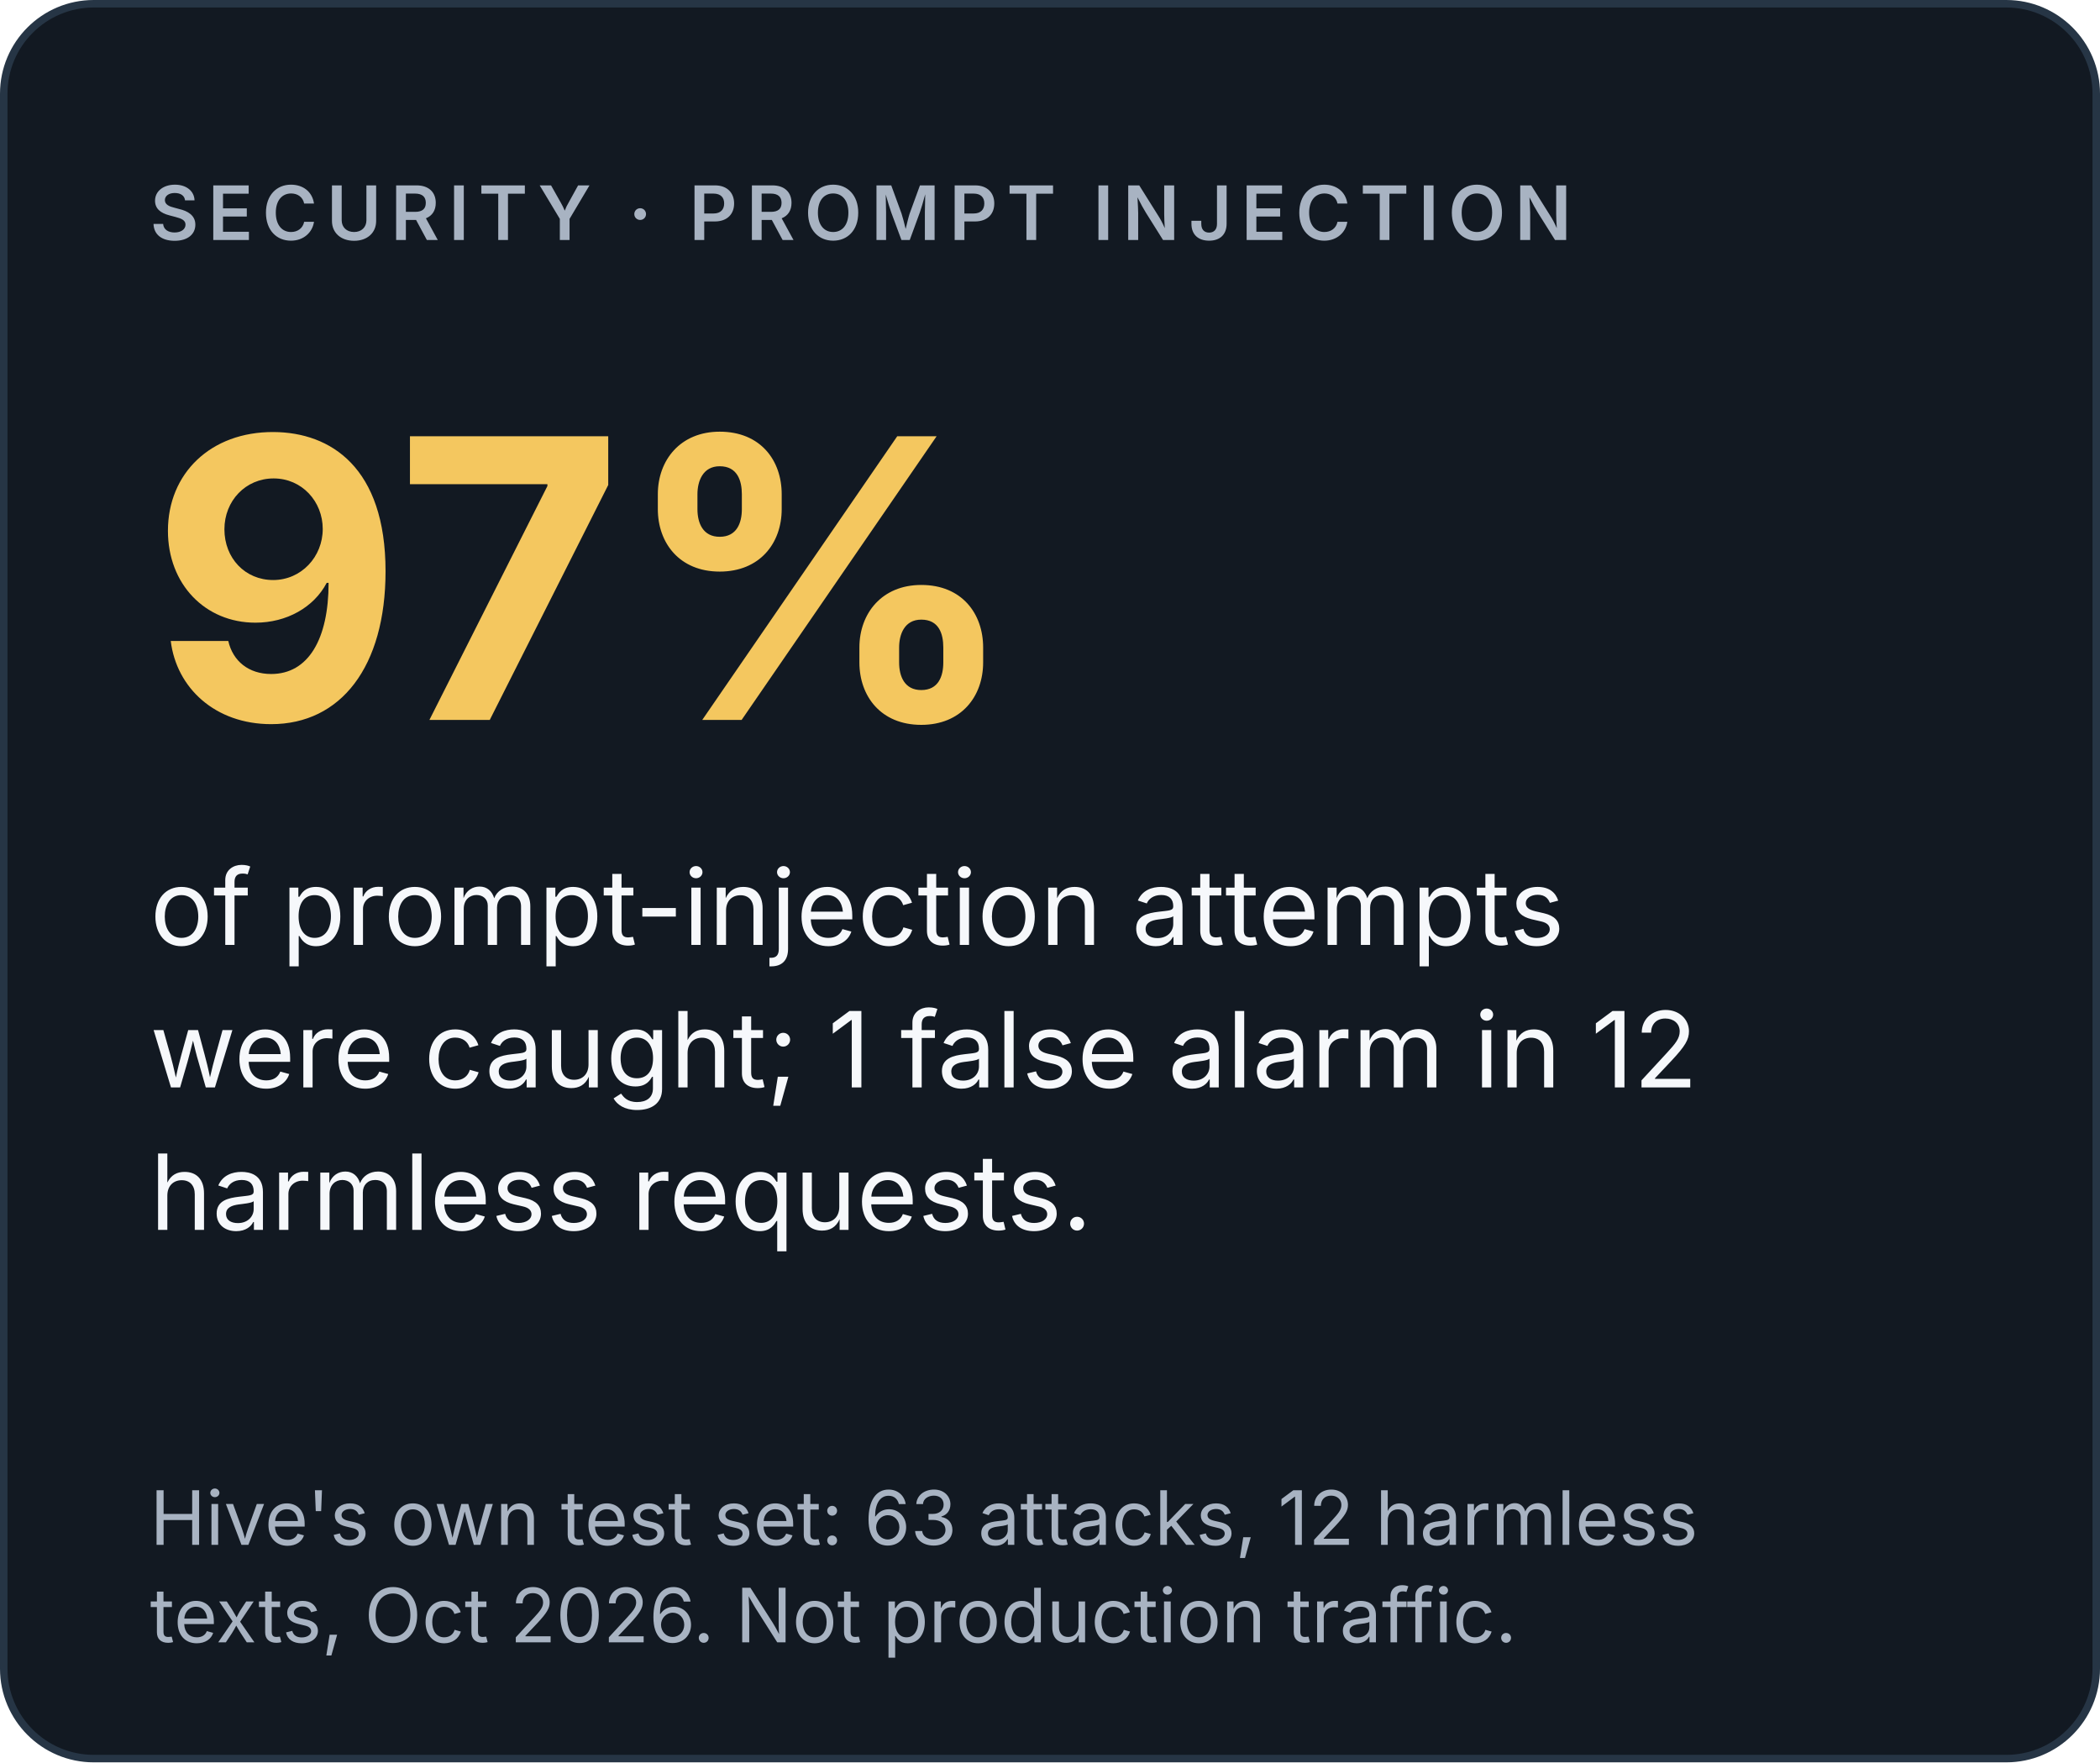
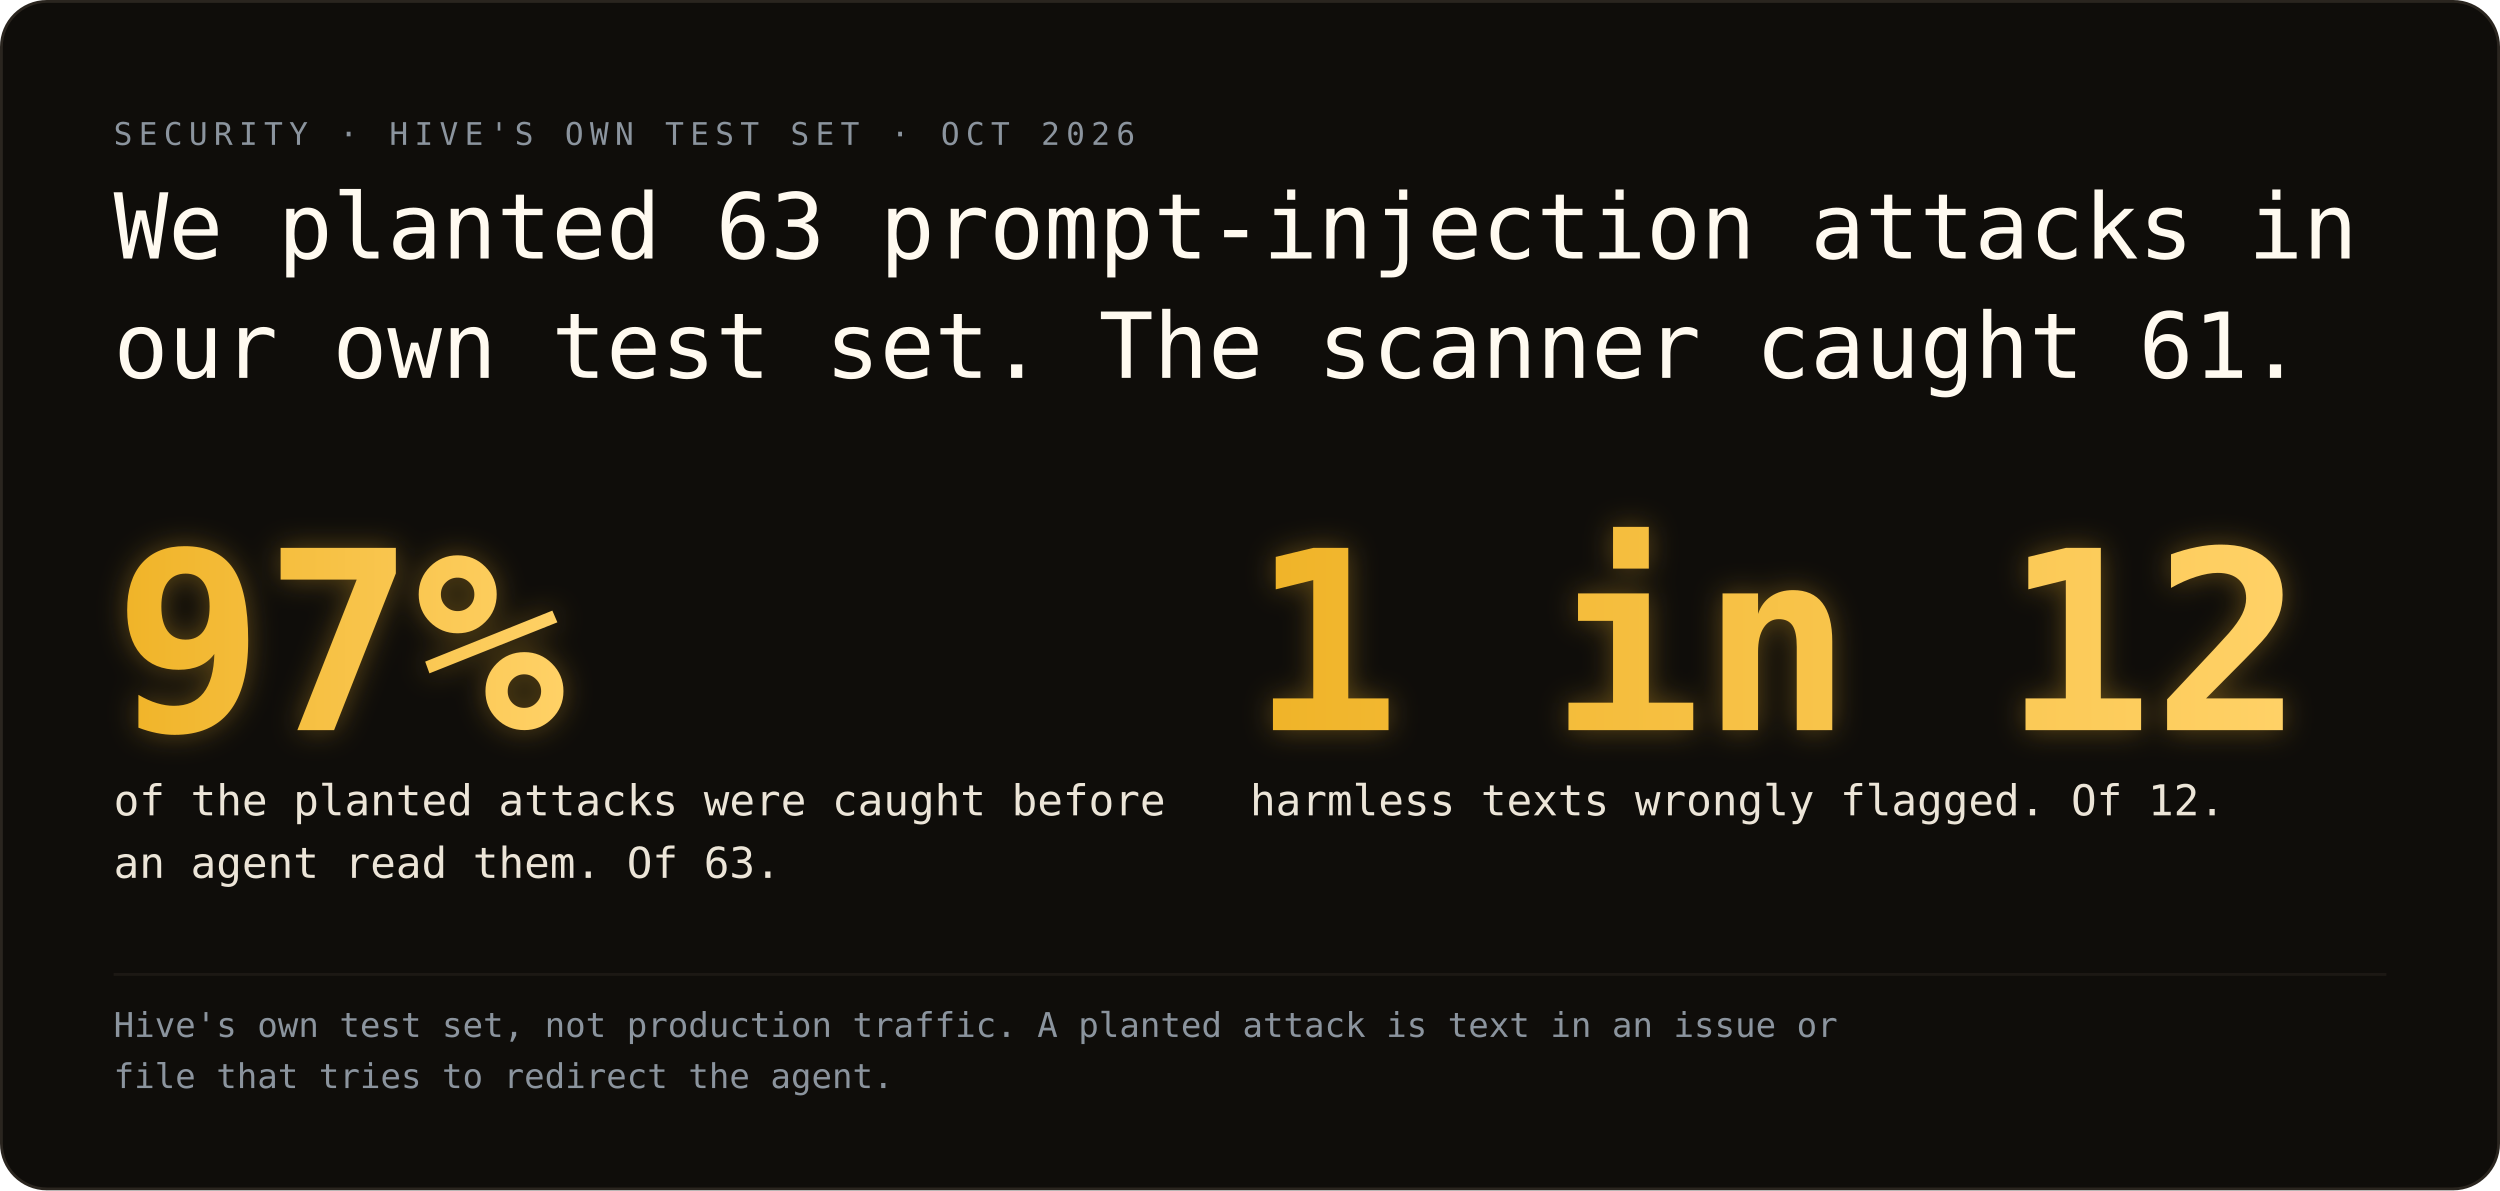
- <svg xmlns="http://www.w3.org/2000/svg" width="280" height="235" viewBox="0 0 280 235" role="img" aria-label="97% of prompt-injection attempts were caught before reaching an agent, with 1 false alarm in 12 harmless requests" font-family="Inter, ui-sans-serif, system-ui, -apple-system, 'Segoe UI', sans-serif">
-   <rect x="0.5" y="0.5" width="279" height="234" rx="12" fill="#121922" stroke="#263545" />
-   <text x="20" y="32" fill="#a8b3c2" font-size="10" font-weight="600" letter-spacing="1.2">SECURITY · PROMPT INJECTION</text>
-   <text x="20" y="96" fill="#f4c75f" font-size="52" font-weight="700">97%</text>
-   <text x="20" y="126" fill="#f6f8fb" font-size="14">of prompt-injection attempts</text>
-   <text x="20" y="145" fill="#f6f8fb" font-size="14">were caught; 1 false alarm in 12</text>
-   <text x="20" y="164" fill="#f6f8fb" font-size="14">harmless requests.</text>
-   <text x="20" y="206" fill="#a8b3c2" font-size="10">Hive's own test set: 63 attacks, 12 harmless</text>
-   <text x="20" y="219" fill="#a8b3c2" font-size="10">texts, Oct 2026. Not production traffic.</text>
+ <svg xmlns="http://www.w3.org/2000/svg" width="1760" height="838" viewBox="0 0 880 419" role="img" aria-label="97% of prompt-injection attempts were caught before reaching an agent, with 1 false alarm in 12 harmless requests" font-family="'IBM Plex Mono', 'JetBrains Mono', ui-monospace, SFMono-Regular, Menlo, Consolas, monospace">
+   <defs>
+     <linearGradient id="amber" x1="0" y1="0" x2="1" y2="0">
+       <stop offset="0" stop-color="#f0b429" />
+       <stop offset="1" stop-color="#ffd166" />
+     </linearGradient>
+     <filter id="glow" x="-20%" y="-40%" width="140%" height="180%">
+       <feGaussianBlur stdDeviation="5" />
+     </filter>
+   </defs>
+   <rect x="0.5" y="0.5" width="879" height="418" rx="16" fill="#0f0d0a" stroke="#2a251f" />
+   <text x="40" y="51" fill="#8b949e" font-size="11" font-weight="500" letter-spacing="2.2">SECURITY · HIVE'S OWN TEST SET · OCT 2026</text>
+   <text x="40" y="91" fill="#fffaf0" font-size="32">We planted 63 prompt-injection attacks in</text>
+   <text x="40" y="133" fill="#fffaf0" font-size="32">our own test set. The scanner caught 61.</text>
+   <text x="40" y="257" fill="#f0b429" font-size="88" font-weight="700" filter="url(#glow)" opacity="0.35">97%</text>
+   <text x="40" y="257" fill="url(#amber)" font-size="88" font-weight="700">97%</text>
+   <text x="40" y="287" fill="#ece5d8" font-size="15">of the planted attacks were caught before</text>
+   <text x="40" y="309" fill="#ece5d8" font-size="15">an agent read them. Of 63.</text>
+   <text x="440" y="257" fill="#f0b429" font-size="88" font-weight="700" filter="url(#glow)" opacity="0.35">1 in 12</text>
+   <text x="440" y="257" fill="url(#amber)" font-size="88" font-weight="700">1 in 12</text>
+   <text x="440" y="287" fill="#ece5d8" font-size="15">harmless texts wrongly flagged. Of 12.</text>
+   <line x1="40" y1="343" x2="840" y2="343" stroke="#1c1814" />
+   <text x="40" y="365" fill="#8b949e" font-size="12">Hive's own test set, not production traffic. A planted attack is text in an issue or</text>
+   <text x="40" y="383" fill="#8b949e" font-size="12">file that tries to redirect the agent.</text>
</svg>
